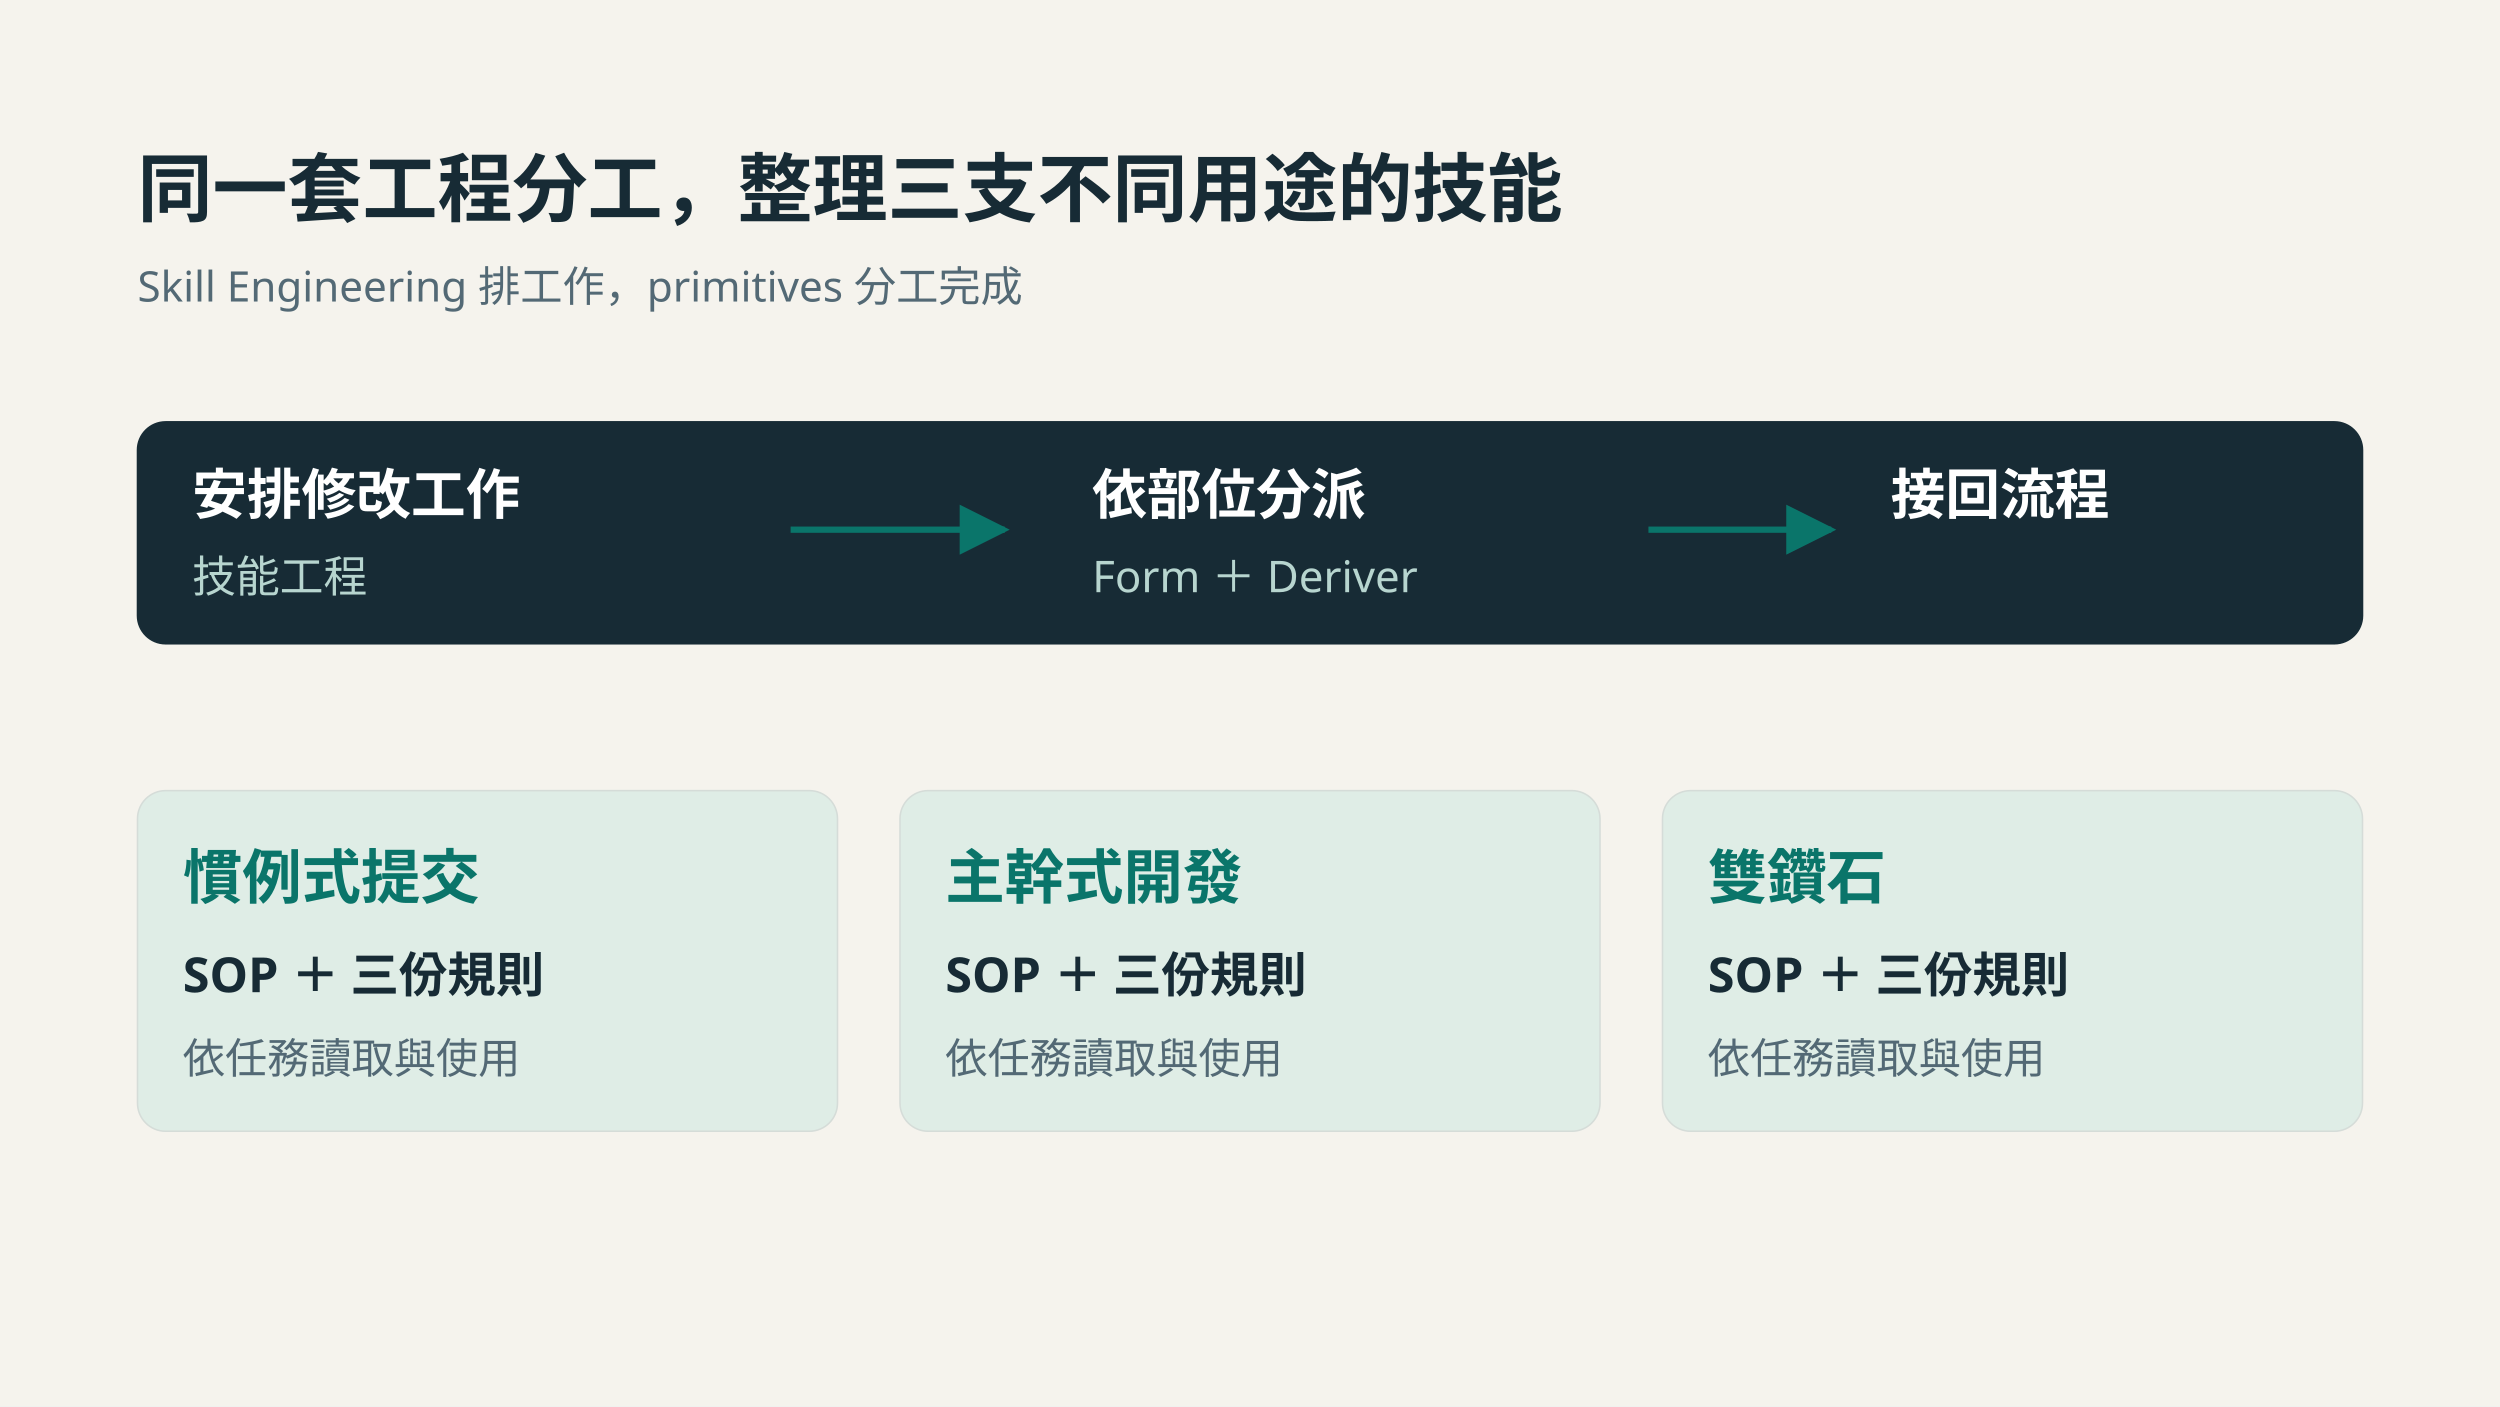
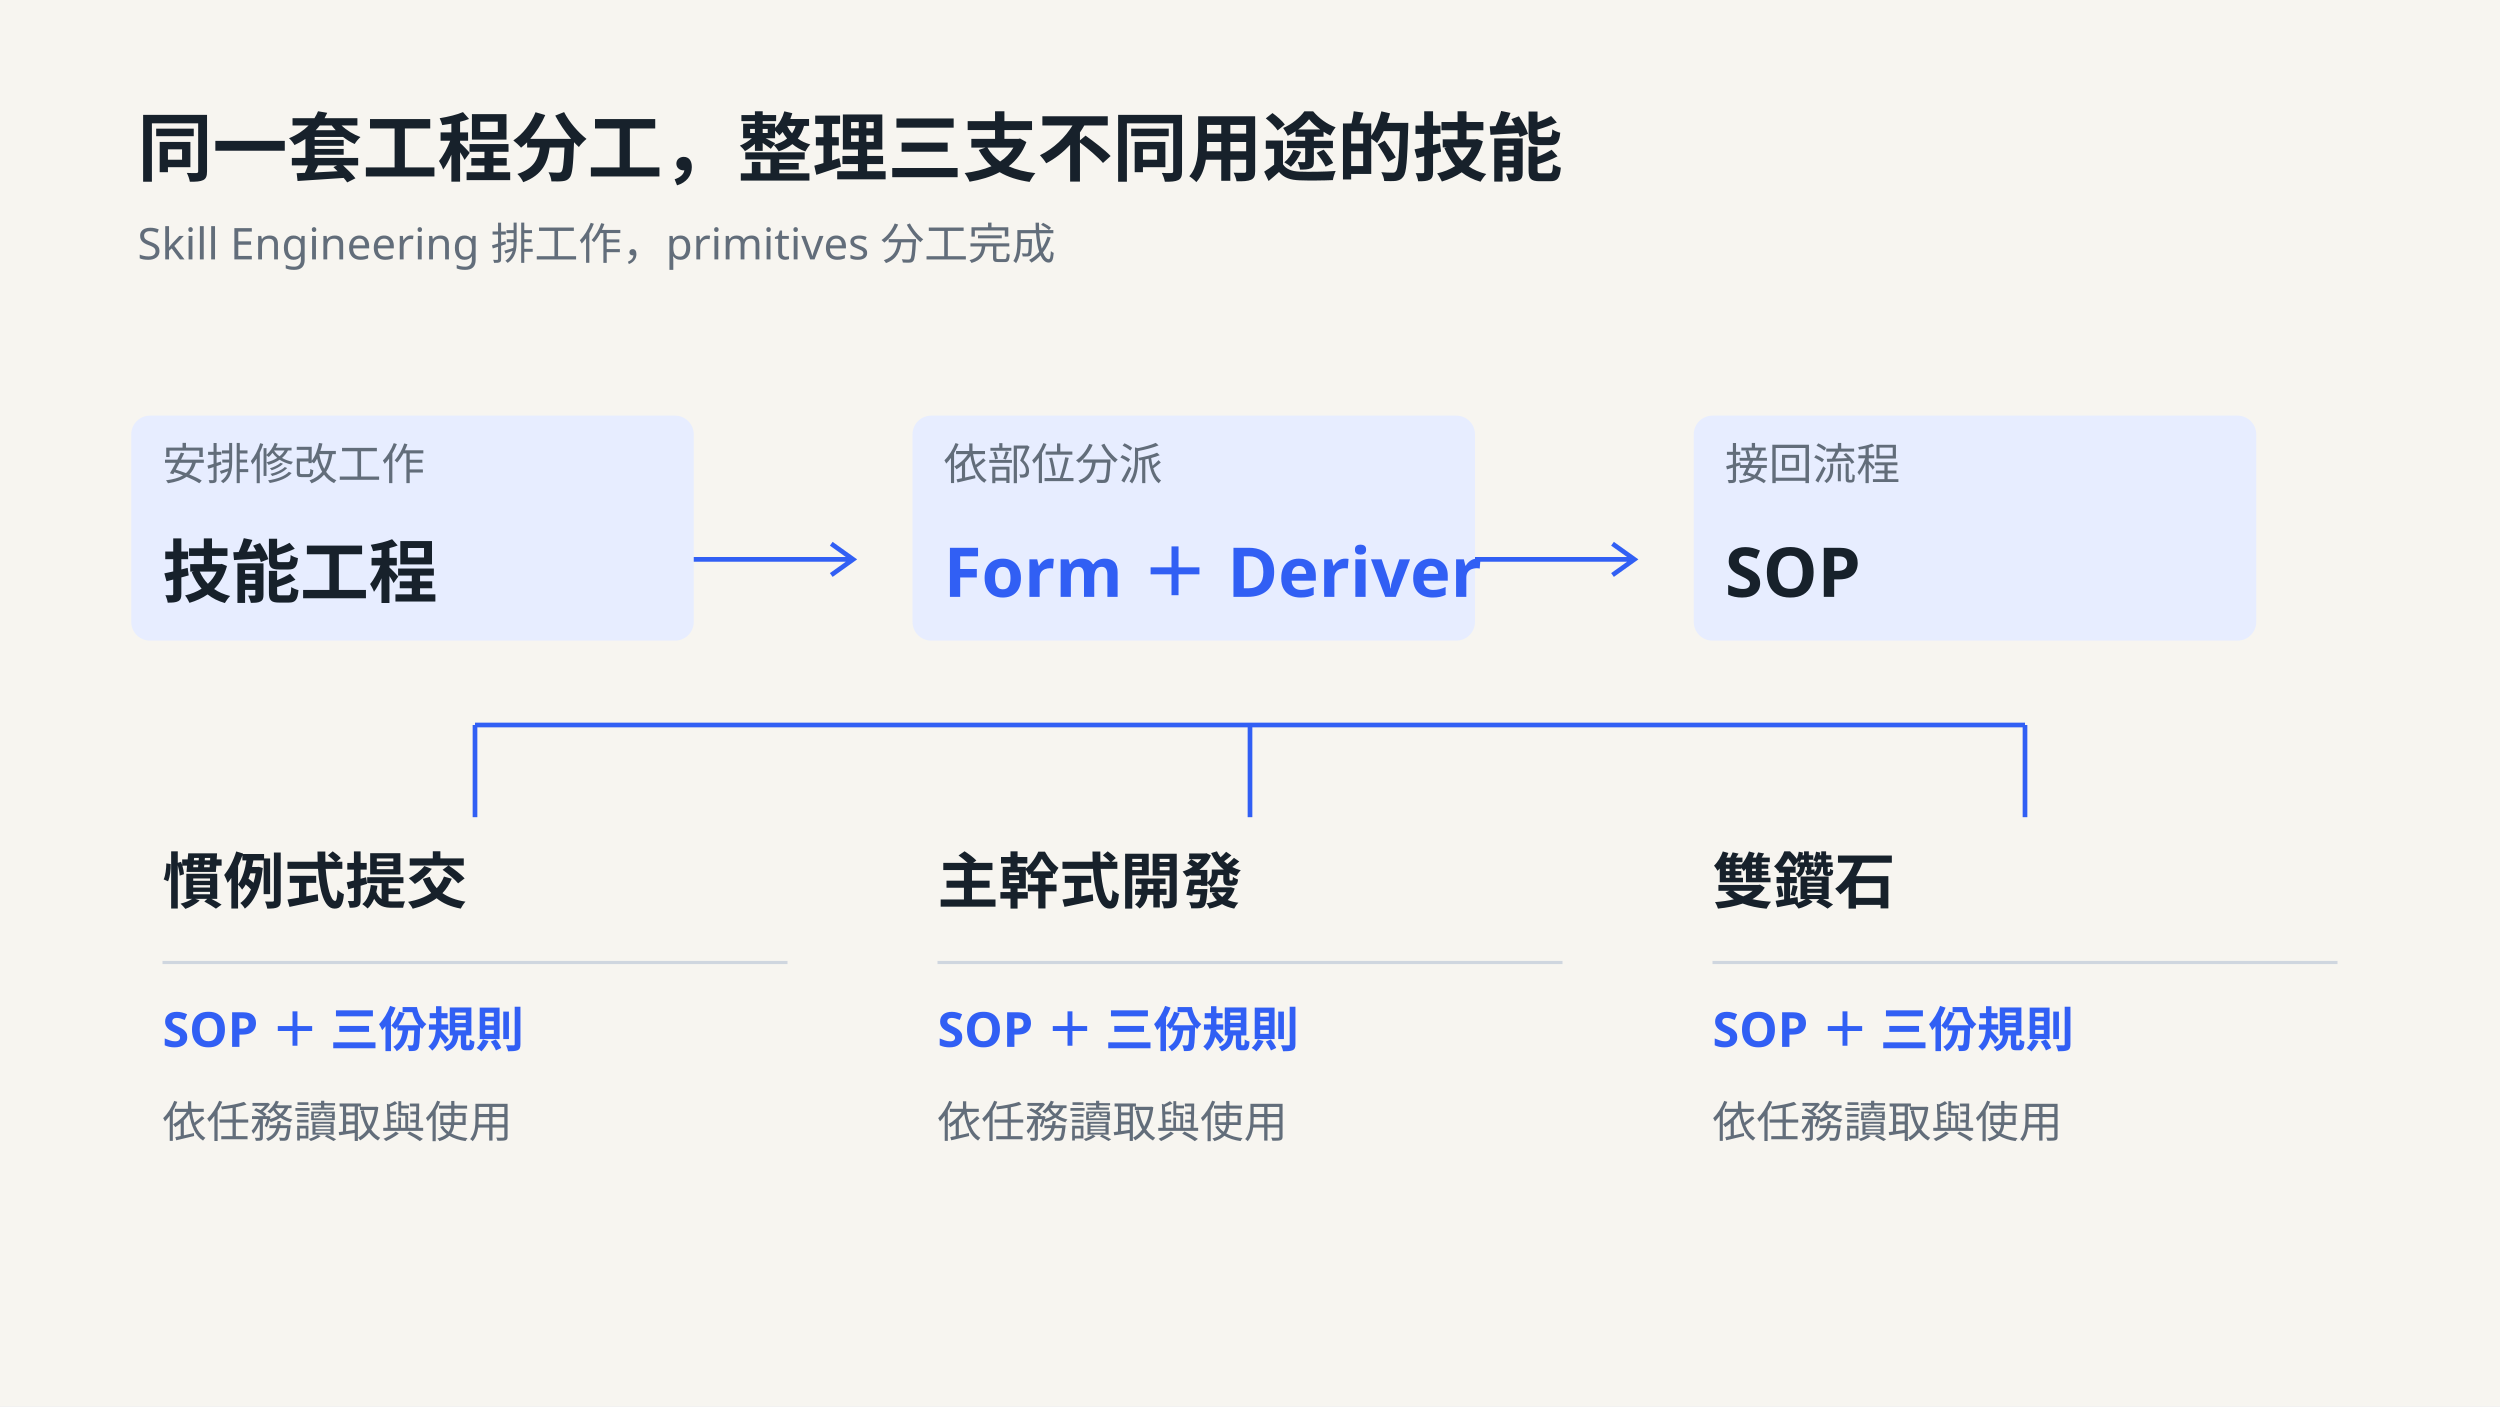
<svg xmlns="http://www.w3.org/2000/svg" width="1600" height="900" viewBox="0 0 1600 900">
-   <defs>
-     <marker id="arrow" viewBox="0 0 10 10" refX="9" refY="5" markerWidth="8" markerHeight="8" orient="auto">
-       <path d="M0 0L10 5L0 10" fill="#0A756A" />
-     </marker>
-   </defs>
-   <g font-family="PingFang TC, Heiti TC, sans-serif">
-     <rect width="1600" height="900" fill="#F5F3ED" />
-     <text x="88" y="138" font-size="48" fill="#172B35" font-weight="650">同一套工程分工，整理三支不同用途的技能</text>
-     <text x="88" y="193" font-size="27" fill="#536975" font-weight="400">Skill Engineering 排工作，primitives 分工完成</text>
-     <rect x="88" y="270" width="1424" height="142" rx="18" fill="#172B35" stroke="#172B35" />
-     <text x="123" y="329" font-size="35" fill="white" font-weight="600">安排修改工作</text>
-     <text x="123" y="379" font-size="28" fill="#B7D5CF" font-weight="400">技能工程</text>
-     <path d="M506 339 L643 339" stroke="#0A756A" stroke-width="4" fill="none" marker-end="url(#arrow)" />
-     <text x="699" y="329" font-size="35" fill="white" font-weight="600">依部位分派</text>
-     <text x="699" y="379" font-size="28" fill="#B7D5CF" font-weight="400">Form ＋ Deriver</text>
-     <path d="M1055 339 L1172 339" stroke="#0A756A" stroke-width="4" fill="none" marker-end="url(#arrow)" />
-     <text x="1210" y="329" font-size="35" fill="white" font-weight="600">接回流程</text>
-     <rect x="88" y="506" width="448" height="218" rx="18" fill="#DFEDE6" stroke="#D5DCD8" />
-     <text x="117" y="575" font-size="38" fill="#0A756A" font-weight="600">慣例式提交</text>
-     <text x="117" y="635" font-size="31" fill="#172B35" font-weight="600">SOP ＋ 三份規則</text>
-     <text x="117" y="687" font-size="27" fill="#536975" font-weight="400">依任務讀取與使用</text>
-     <rect x="576" y="506" width="448" height="218" rx="18" fill="#DFEDE6" stroke="#D5DCD8" />
-     <text x="605" y="575" font-size="38" fill="#0A756A" font-weight="600">主幹式開發</text>
-     <text x="605" y="635" font-size="31" fill="#172B35" font-weight="600">SOP ＋ 三份規則</text>
-     <text x="605" y="687" font-size="27" fill="#536975" font-weight="400">依任務讀取與使用</text>
-     <rect x="1064" y="506" width="448" height="218" rx="18" fill="#DFEDE6" stroke="#D5DCD8" />
-     <text x="1093" y="575" font-size="38" fill="#0A756A" font-weight="600">雙鑽石</text>
-     <text x="1093" y="635" font-size="31" fill="#172B35" font-weight="600">SOP ＋ 三份規則</text>
-     <text x="1093" y="687" font-size="27" fill="#536975" font-weight="400">依任務讀取與使用</text>
+   <g font-family="PingFang TC, Avenir Next, sans-serif">
+     <rect width="1600" height="900" fill="#F7F5F0" />
+     <text x="88" y="112" font-size="48" fill="#17212B" font-weight="650">同一套工程分工，整理三支不同用途的技能</text>
+     <text x="88" y="166" font-size="28" fill="#626D7A" font-weight="500">Skill Engineering 排工作，primitives 分工完成</text>
+     <g data-focus="flow0">
+       <rect x="84" y="266" width="360" height="144" rx="12" fill="#E7EDFF" data-active-only="flow0" />
+       <text x="104" y="307" font-size="28" fill="#626D7A" font-weight="500">安排修改工作</text>
+       <text x="104" y="382" font-size="44" fill="#17212B" font-weight="650" data-active-fill="#234DCB">技能工程</text>
+       <path d="M444 358H546m-14 -10l14 10 -14 10" fill="none" stroke="#315FF4" stroke-width="3" />
+     </g>
+     <g data-focus="flow1">
+       <rect x="584" y="266" width="360" height="144" rx="12" fill="#E7EDFF" data-active-only="flow1" />
+       <text x="604" y="307" font-size="28" fill="#626D7A" font-weight="500">依部位分派</text>
+       <text x="604" y="382" font-size="44" fill="#315FF4" font-weight="650" data-active-fill="#234DCB">Form ＋ Deriver</text>
+       <path d="M944 358H1046m-14 -10l14 10 -14 10" fill="none" stroke="#315FF4" stroke-width="3" />
+     </g>
+     <g data-focus="flow2">
+       <rect x="1084" y="266" width="360" height="144" rx="12" fill="#E7EDFF" data-active-only="flow2" />
+       <text x="1104" y="307" font-size="28" fill="#626D7A" font-weight="500">接回流程</text>
+       <text x="1104" y="382" font-size="44" fill="#17212B" font-weight="650" data-active-fill="#234DCB">SOP</text>
+     </g>
+     <path d="M304 464H1296M304 464V523M800 464V523M1296 464V523" fill="none" stroke="#315FF4" stroke-width="3" id="output-branches" />
+     <g data-focus="results">
+       <text x="104" y="578" font-size="39" fill="#17212B" font-weight="650" data-active-fill="#234DCB">慣例式提交</text>
+       <path d="M104 616H504" fill="none" stroke="#CFD6DF" stroke-width="2" />
+       <text x="104" y="670" font-size="31" fill="#315FF4" font-weight="600" data-active-fill="#234DCB">SOP ＋ 三份規則</text>
+       <text x="104" y="728" font-size="28" fill="#626D7A" font-weight="500">依任務讀取與使用</text>
+     </g>
+     <g data-focus="results">
+       <text x="600" y="578" font-size="39" fill="#17212B" font-weight="650" data-active-fill="#234DCB">主幹式開發</text>
+       <path d="M600 616H1000" fill="none" stroke="#CFD6DF" stroke-width="2" />
+       <text x="600" y="670" font-size="31" fill="#315FF4" font-weight="600" data-active-fill="#234DCB">SOP ＋ 三份規則</text>
+       <text x="600" y="728" font-size="28" fill="#626D7A" font-weight="500">依任務讀取與使用</text>
+     </g>
+     <g data-focus="results">
+       <text x="1096" y="578" font-size="39" fill="#17212B" font-weight="650" data-active-fill="#234DCB">雙鑽石</text>
+       <path d="M1096 616H1496" fill="none" stroke="#CFD6DF" stroke-width="2" />
+       <text x="1096" y="670" font-size="31" fill="#315FF4" font-weight="600" data-active-fill="#234DCB">SOP ＋ 三份規則</text>
+       <text x="1096" y="728" font-size="28" fill="#626D7A" font-weight="500">依任務讀取與使用</text>
+     </g>
  </g>
</svg>
